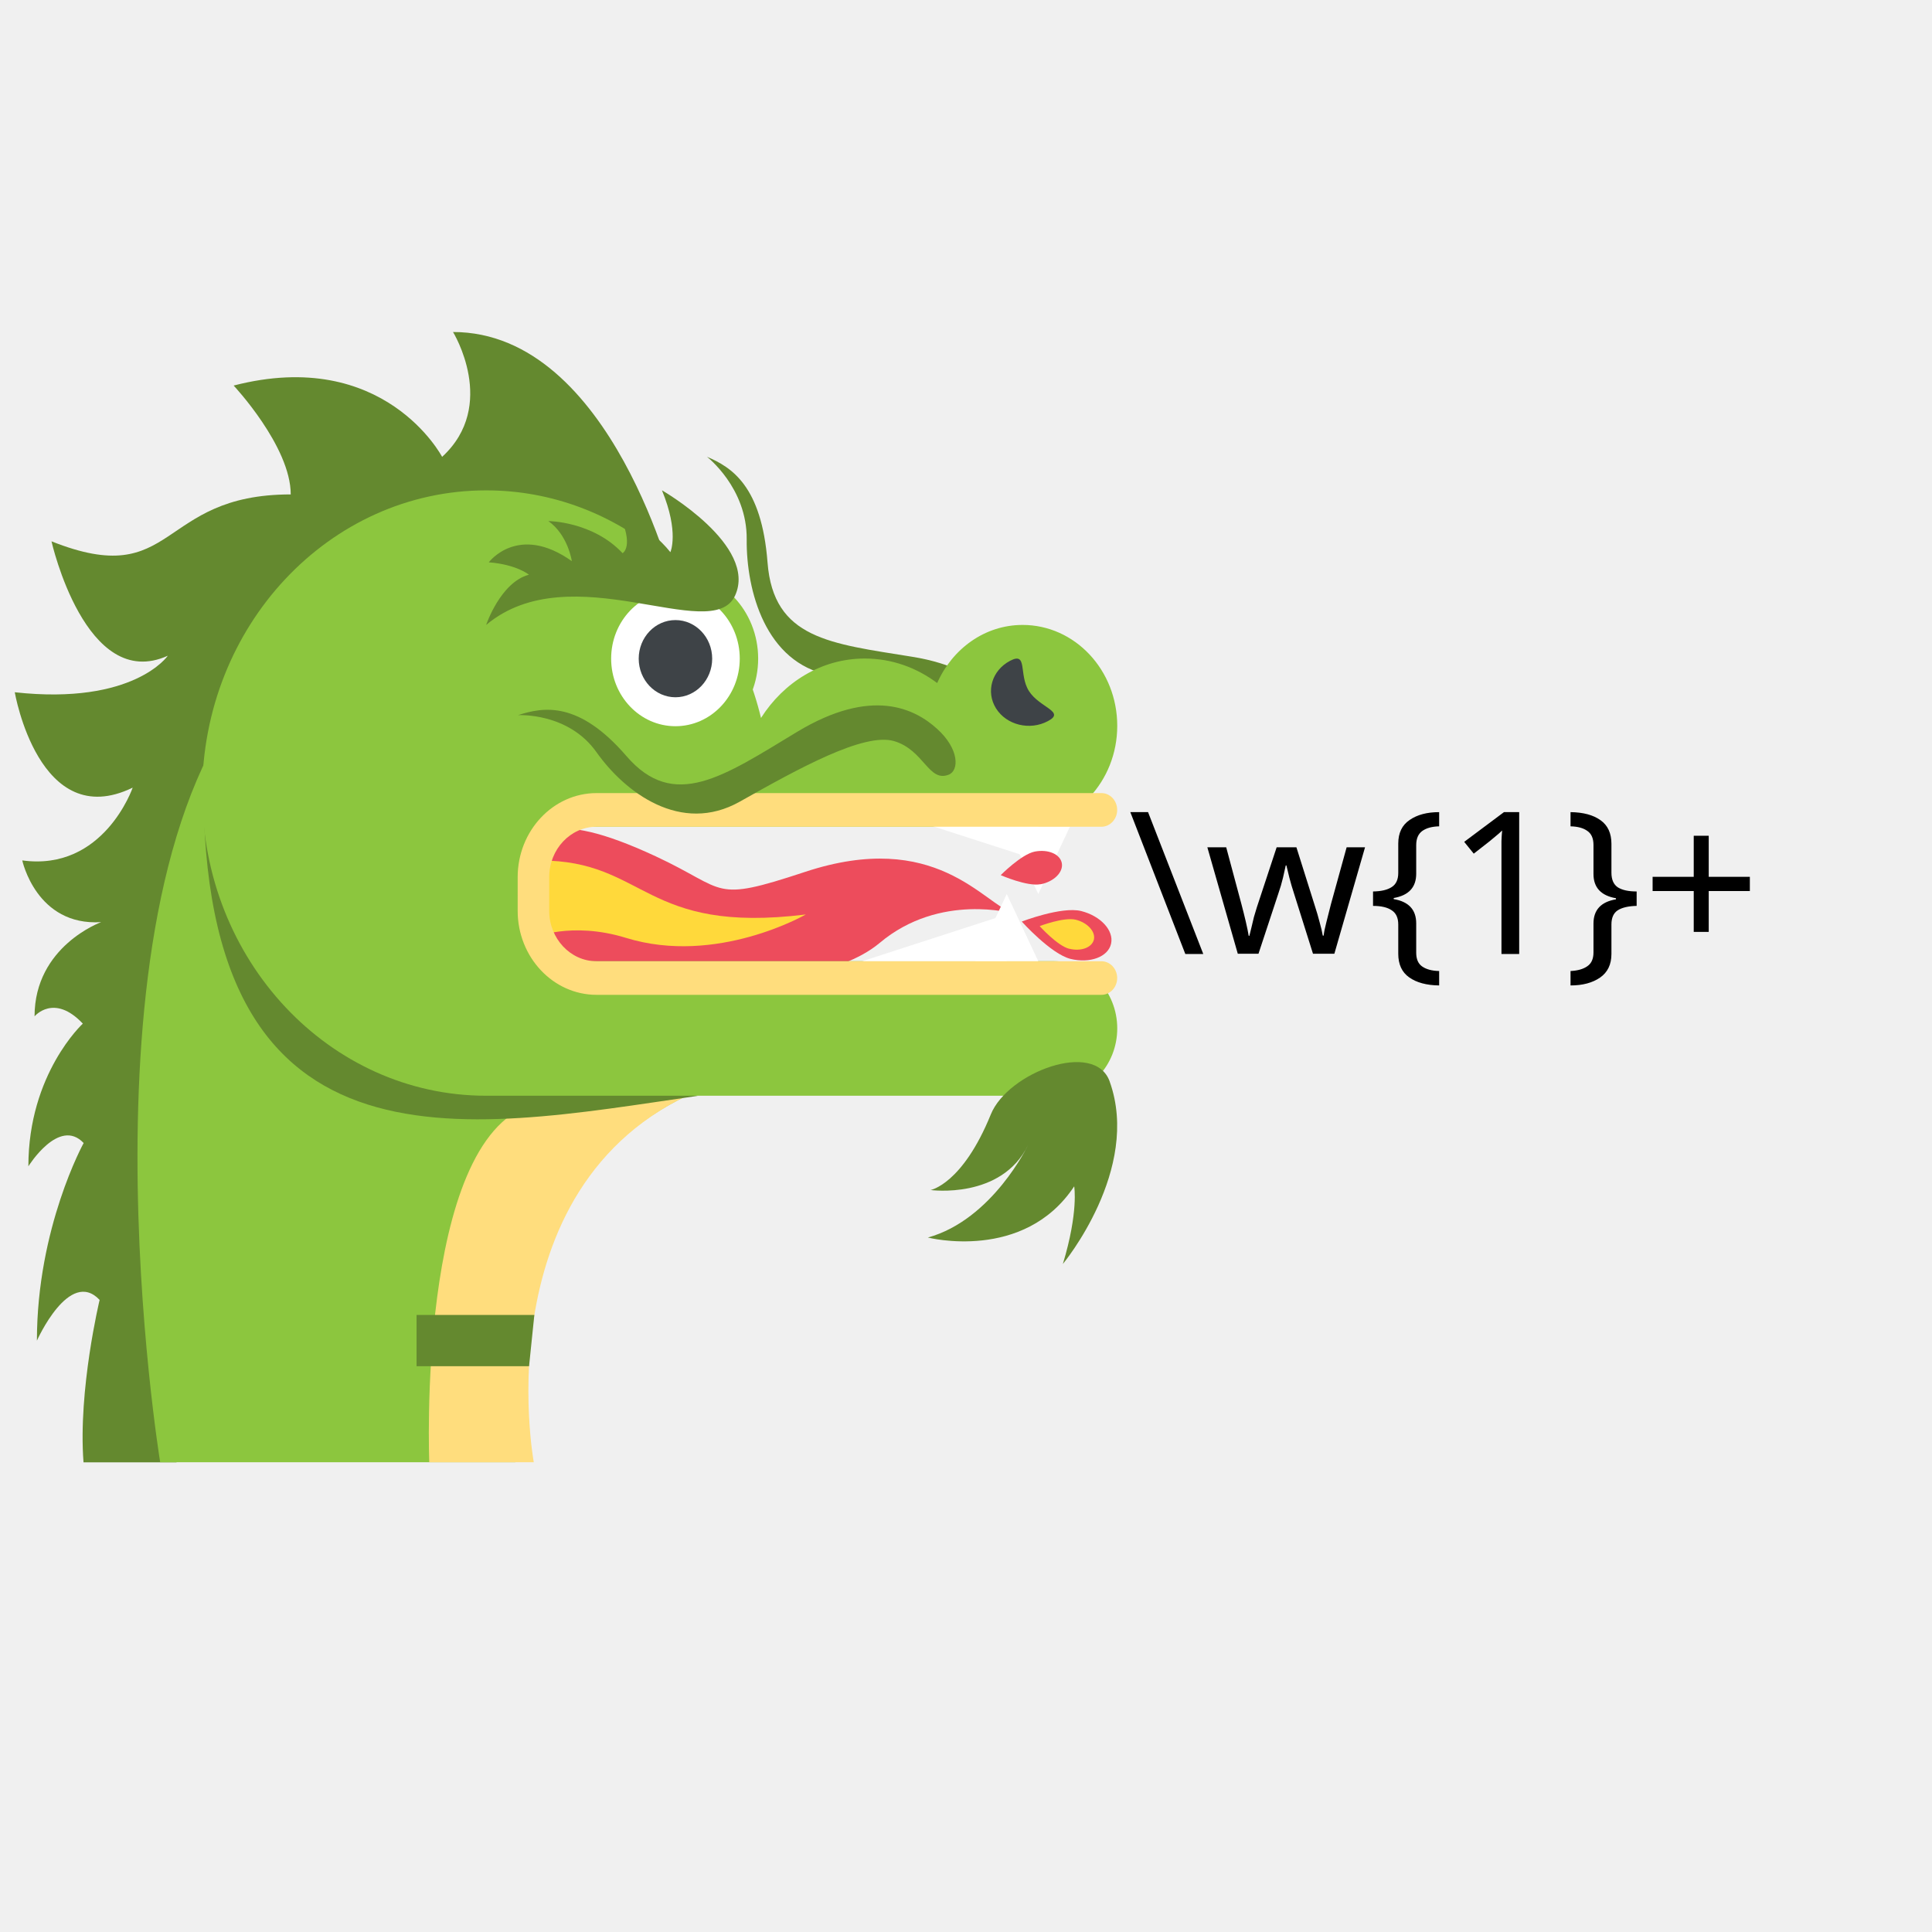
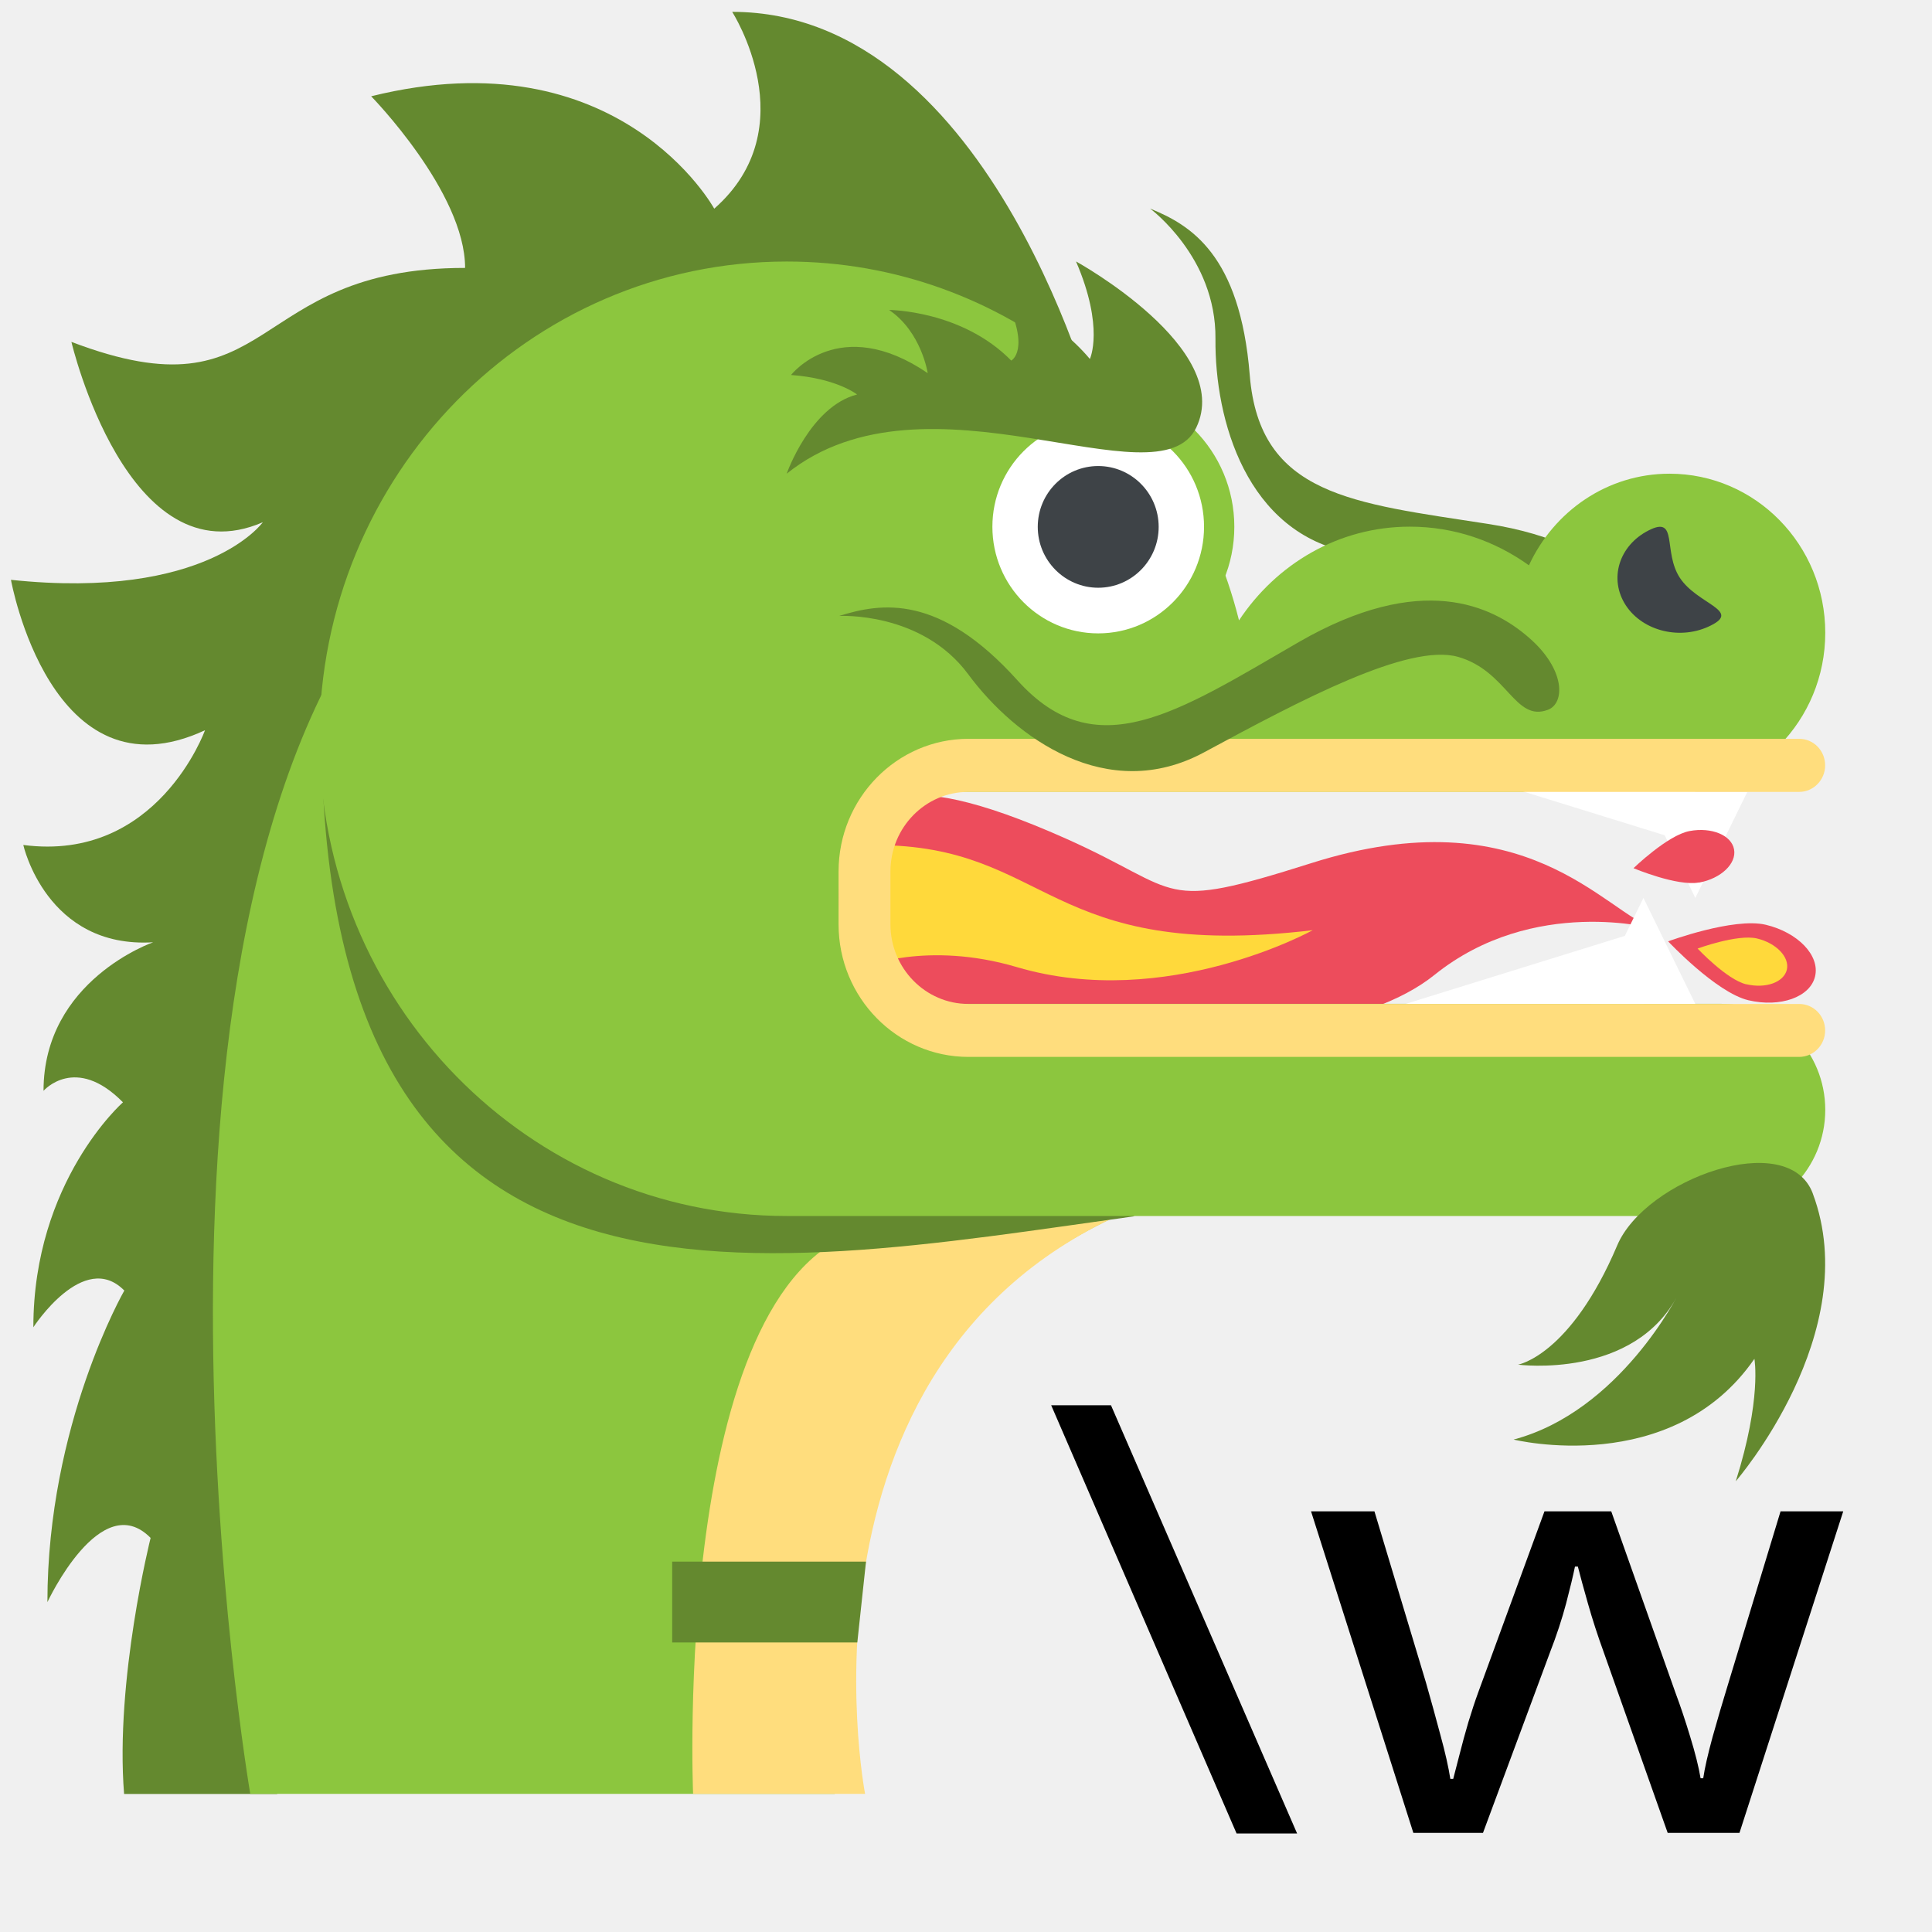
<svg xmlns="http://www.w3.org/2000/svg" xmlns:ns1="http://www.openswatchbook.org/uri/2009/osb" xmlns:xlink="http://www.w3.org/1999/xlink" width="512" height="512" viewBox="0 0 135.467 135.467" version="1.1" id="svg8">
  <defs id="defs2">
    <linearGradient id="linearGradient250408" ns1:paint="solid">
      <stop style="stop-color:#ffff7c;stop-opacity:1;" offset="0" id="stop250406" />
    </linearGradient>
    <linearGradient id="linearGradient87241">
      <stop style="stop-color:#000000;stop-opacity:1;" offset="0" id="stop87237" />
      <stop style="stop-color:#000000;stop-opacity:0;" offset="1" id="stop87239" />
    </linearGradient>
    <linearGradient id="linearGradient87233">
      <stop style="stop-color:#666666;stop-opacity:0.38" offset="0" id="stop87229" />
      <stop style="stop-color:#666666;stop-opacity:0.525" offset="1" id="stop87231" />
    </linearGradient>
    <linearGradient xlink:href="#linearGradient87233" id="linearGradient87235" x1="9.575" y1="283.834" x2="25.135" y2="297" gradientUnits="userSpaceOnUse" gradientTransform="matrix(1.105263,0,0,1.105264,-1.322917,-29.9404)" />
    <radialGradient xlink:href="#linearGradient87241" id="radialGradient87245" cx="13.229" cy="283.11" fx="13.229" fy="283.11" r="14.271" gradientTransform="matrix(1,0,0,1.001136,-6.3578288e-7,0.3390231)" gradientUnits="userSpaceOnUse" />
    <symbol id="icon-magnifying-glass" viewBox="0 0 1024 1024">
      <path style="stroke-width:0.265" d="M 170.459,0 C 115.096,0 70.045,45.043 70.045,100.44 c 0,13.259 2.709,25.832 7.374,37.406 L 0,215.273 55.626,270.933 133.079,193.446 c 11.574,4.699 24.147,7.408 37.372,7.408 55.397,0 100.474,-45.043 100.474,-100.398 C 270.933,45.043 225.857,0 170.459,0 Z m 0,167.022 c -36.678,0 -66.573,-29.896 -66.573,-66.565 0,-36.711 29.896,-66.607 66.573,-66.607 36.745,0 66.641,29.896 66.641,66.607 0,36.661 -29.896,66.565 -66.641,66.565 z" id="path73404" />
    </symbol>
    <symbol viewBox="0 0 64 64" id="emoji-1f432">
      <g style="fill:#ed4c5c" id="g27236">
        <path style="stroke-width:0.265" d="M 9.292,8.226 C 8.907,7.896 8.745,7.489 7.173,8.178 6.131,8.635 6.381,8.812 5.024,8.389 3.142,7.803 2.458,8.819 2.015,8.956 c 0,0 1.064,-0.292 1.934,0.397 1.148,0.907 4.569,0.43 5.087,0.573 0.174,0.048 0.643,-1.37 0.257,-1.699" id="path27232" />
        <path style="stroke-width:0.265" d="m 9.35,9.062 c 0.002,0.012 0.018,0.013 0,0" id="path27234" />
      </g>
      <path style="fill:#ffd93b;stroke-width:0.265" d="m 8.841,8.234 c -1.532,-2.646e-4 -1.488,1.005 -3.828,0.733 0,0 1.282,0.698 2.588,0.318 0.79,-0.23 1.342,0 1.342,0 L 8.841,8.234" id="path27238" />
      <path style="fill:#64892f;stroke-width:0.265" d="M 14.706,7.245 C 16.056,7.864 16.404,5.95 16.404,5.95 14.688,6.128 14.2,5.454 14.2,5.454 15.384,5.959 15.875,3.901 15.875,3.901 14.067,4.579 14.364,3.264 12.43,3.264 c 0,-0.652 0.822,-1.478 0.822,-1.478 -2.172,-0.529 -3.002,0.968 -3.002,0.968 -0.808,-0.699 -0.157,-1.695 -0.157,-1.695 -2.293,0 -3.201,3.517 -3.201,3.517 0.476,-0.477 7.183,11.829 7.183,11.829 h 1.339 c 0.08,-0.983 -0.232,-2.205 -0.232,-2.205 0.436,-0.436 0.903,0.553 0.903,0.553 0,-1.534 -0.673,-2.683 -0.673,-2.683 0.355,-0.355 0.796,0.316 0.796,0.316 0,-1.259 -0.784,-1.937 -0.784,-1.937 0.416,-0.416 0.695,-0.099 0.695,-0.099 0,-0.953 -0.959,-1.279 -0.959,-1.279 C 16.094,9.127 16.296,8.233 16.296,8.233 15.121,8.385 14.706,7.245 14.706,7.245" id="path27240" />
      <path style="fill:#8cc63e;stroke-width:0.265" d="m 6.234,11.239 c 3.49,1.126 2.961,5.165 2.961,5.165 h 5.115 c 0,0 1.323,-7.639 -1.355,-10.553 L 9.835,10.383 6.234,11.239" id="path27242" />
      <path style="fill:#ffdd7d;stroke-width:0.265" d="m 6.234,11.239 c 3.49,1.126 2.696,5.165 2.696,5.165 h 1.505 c 0,0 0.187,-4.354 -1.467,-4.851 z" id="path27244" />
      <g style="fill:#64892f" id="g27250">
        <path style="stroke-width:0.265" d="m 6.571,11.43 c 3.362,0.457 7.287,1.266 7.11,-4.566 L 9.835,10.188 6.571,11.43" id="path27246" />
        <path style="stroke-width:0.265" d="M 2.154,7.312 C 2.006,7.363 1.829,7.128 1.915,6.701 2,6.275 2.302,5.647 3.482,5.468 4.662,5.288 5.479,5.226 5.564,4.187 5.649,3.146 6.084,2.894 6.436,2.753 c 0,0 -0.579,0.421 -0.572,1.121 C 5.871,4.573 5.592,5.549 4.675,5.716 3.758,5.885 2.751,6.076 2.489,6.447 2.226,6.817 2.439,7.217 2.154,7.312" id="path27248" />
      </g>
      <path style="fill:#8cc63e;stroke-width:0.265" d="m 9.615,3.209 c -1.908,0 -3.506,1.314 -3.957,3.09 C 5.332,5.815 4.789,5.492 4.163,5.492 c -0.389,0 -0.746,0.124 -1.042,0.333 C 2.903,5.36 2.436,5.036 1.891,5.036 c -0.753,0 -1.363,0.613 -1.363,1.37 0,0.756 0.61,1.369 1.363,1.369 h 6.361 c 0.502,0 0.909,0.408 0.909,0.913 0,0.505 -0.406,0.913 -0.909,0.913 h -6.815 c -0.501,0 -0.909,0.411 -0.909,0.913 0,0.503 0.409,0.914 0.909,0.914 h 8.179 c 2.258,0 4.089,-1.84 4.089,-4.11 0,-2.27 -1.831,-4.109 -4.089,-4.109" id="path27252" />
      <path style="fill:#3e4347;stroke-width:0.265" d="M 2.273,6.17 C 2.122,6.396 1.787,6.473 1.527,6.342 1.265,6.213 1.649,6.159 1.8,5.933 1.951,5.707 1.812,5.393 2.073,5.524 2.334,5.654 2.424,5.943 2.273,6.17" id="path27254" />
      <g style="fill:#ffffff" id="g27264">
        <path style="stroke-width:0.265" d="M 1.21,7.776 1.665,8.689 2.119,7.776 Z" id="path27256" />
        <path style="stroke-width:0.265" d="M 1.665,9.602 2.119,8.689 2.574,9.602 Z" id="path27258" />
        <path style="stroke-width:0.265" d="M 2.119,9.602 V 8.966 l 2.082,0.636 z" id="path27260" />
        <path style="stroke-width:0.265" d="M 1.665,7.597 V 8.231 L 3.747,7.597 Z" id="path27262" />
      </g>
      <path style="fill:#ffdd7d;stroke-width:0.265" d="M 8.026,7.319 H 0.756 c -0.126,0 -0.227,0.102 -0.227,0.229 0,0.125 0.102,0.228 0.227,0.228 H 8.026 c 0.376,0 0.682,0.306 0.682,0.685 v 0.456 c 0,0.377 -0.306,0.685 -0.682,0.685 H 0.756 c -0.126,0 -0.227,0.103 -0.227,0.228 0,0.126 0.102,0.228 0.227,0.228 H 8.026 c 0.626,0 1.136,-0.511 1.136,-1.141 V 8.461 c 0,-0.63 -0.51,-1.142 -1.136,-1.142" id="path27266" />
      <path style="fill:#64892f;stroke-width:0.265" d="m 0.637,11.234 c 0.216,-0.567 1.465,-0.123 1.711,0.446 0.409,0.95 0.868,1.028 0.868,1.028 0,0 -1.022,0.132 -1.404,-0.611 0,0 0.512,1.013 1.443,1.256 0,0 -1.383,0.336 -2.107,-0.695 0,0 -0.065,0.345 0.163,1.054 2.646e-4,0 -1.129,-1.28 -0.674,-2.477" id="path27268" />
      <ellipse style="fill:#8cc63e;stroke-width:0.265" cx="6.89" cy="5.493" rx="1.191" ry="1.18" id="ellipse27270" />
      <ellipse style="fill:#ffffff;stroke-width:0.265" cx="6.89" cy="5.493" rx="0.926" ry="0.918" id="ellipse27272" />
      <path style="fill:#3e4347;stroke-width:0.265" d="m 7.419,5.494 c 0,0.289 -0.237,0.524 -0.529,0.524 -0.292,0 -0.529,-0.235 -0.529,-0.524 0,-0.29 0.238,-0.524 0.529,-0.524 0.292,0 0.529,0.234 0.529,0.524" id="path27274" />
      <g style="fill:#64892f" id="g27282">
        <path style="stroke-width:0.265" d="m 7.083,3.209 c 0,0 -1.383,0.749 -1.051,1.43 0.333,0.68 2.356,-0.572 3.584,0.397 0,0 -0.206,-0.579 -0.616,-0.682 0,0 0.177,-0.139 0.578,-0.168 0,0 -0.422,-0.534 -1.196,-0.016 0,0 0.054,-0.355 0.338,-0.544 0,0 -0.637,0.002 -1.069,0.436 0,0 -0.174,-0.09 0.056,-0.546 0,0 -0.435,0.17 -0.744,0.532 -2.646e-4,0 -0.129,-0.268 0.121,-0.839" id="path27276" />
        <path style="stroke-width:0.265" d="M 2.955,7.069 C 2.805,7.014 2.799,6.722 3.122,6.447 3.444,6.171 4.063,5.878 5.135,6.486 6.205,7.096 6.912,7.565 7.597,6.815 8.281,6.068 8.787,6.147 9.157,6.261 c 0,0 -0.723,-0.041 -1.131,0.504 C 7.617,7.309 6.812,7.886 5.963,7.435 5.113,6.983 4.175,6.494 3.742,6.613 3.309,6.734 3.245,7.177 2.955,7.069" id="path27278" />
        <path style="stroke-width:0.265" d="M 10.618,15.1 H 8.998 L 8.922,14.404 h 1.696 z" id="path27280" />
      </g>
      <path style="fill:#ed4c5c;stroke-width:0.265" d="M 1.201,9.57 C 0.921,9.635 0.659,9.543 0.617,9.364 0.574,9.184 0.768,8.986 1.049,8.92 c 0.281,-0.065 0.854,0.143 0.854,0.143 0,0 -0.42,0.441 -0.702,0.507" id="path27284" />
      <path style="fill:#ffd93b;stroke-width:0.265" d="M 1.22,9.432 C 1.049,9.472 0.891,9.416 0.864,9.307 c -0.025,-0.108 0.092,-0.229 0.262,-0.269 0.171,-0.039 0.519,0.087 0.519,0.087 0,0 -0.255,0.268 -0.426,0.308" id="path27286" />
      <path style="fill:#ed4c5c;stroke-width:0.265" d="M 1.632,8.557 C 1.44,8.522 1.303,8.393 1.326,8.271 1.349,8.148 1.523,8.078 1.715,8.113 c 0.192,0.035 0.491,0.32 0.491,0.32 0,0 -0.382,0.158 -0.573,0.123" id="path27288" />
    </symbol>
  </defs>
  <g id="layer1" transform="translate(0,-161.5333)">
-     <text xml:space="preserve" style="font-style:normal;font-weight:normal;font-size:7.099px;line-height:1.25;font-family:sans-serif;letter-spacing:0px;word-spacing:0px;fill:#000000;fill-opacity:1;stroke:none;stroke-width:0.177" x="77.593" y="232.894" id="text119824" transform="scale(1.019573,0.9808026)">
-       <tspan id="tspan119822" x="77.593" y="232.894" style="font-size:14.199px;stroke-width:0.177">\w{1}+</tspan>
+     <text xml:space="preserve" style="font-style:normal;font-weight:normal;font-size:22.664px;line-height:1.25;font-family:sans-serif;letter-spacing:0px;word-spacing:0px;fill:#000000;fill-opacity:1;stroke:none;stroke-width:0.567" x="67.939" y="312.639" id="text119824" transform="scale(1.077727,0.9278784)">
+       <tspan id="tspan119822" x="67.939" y="312.639" style="font-size:45.327px;stroke-width:0.567">\w</tspan>
    </text>
-     <use id="use152406" transform="matrix(-2.300397,0,0,2.439941,80.9094,179.3434)" xlink:href="#emoji-1f432" x="0" y="0" width="100%" height="100%" />
+     <use id="use152406" transform="matrix(-3.785656,0,0,3.846968,132.2135,153.7408)" xlink:href="#emoji-1f432" x="0" y="0" width="100%" height="100%" />
  </g>
</svg>
